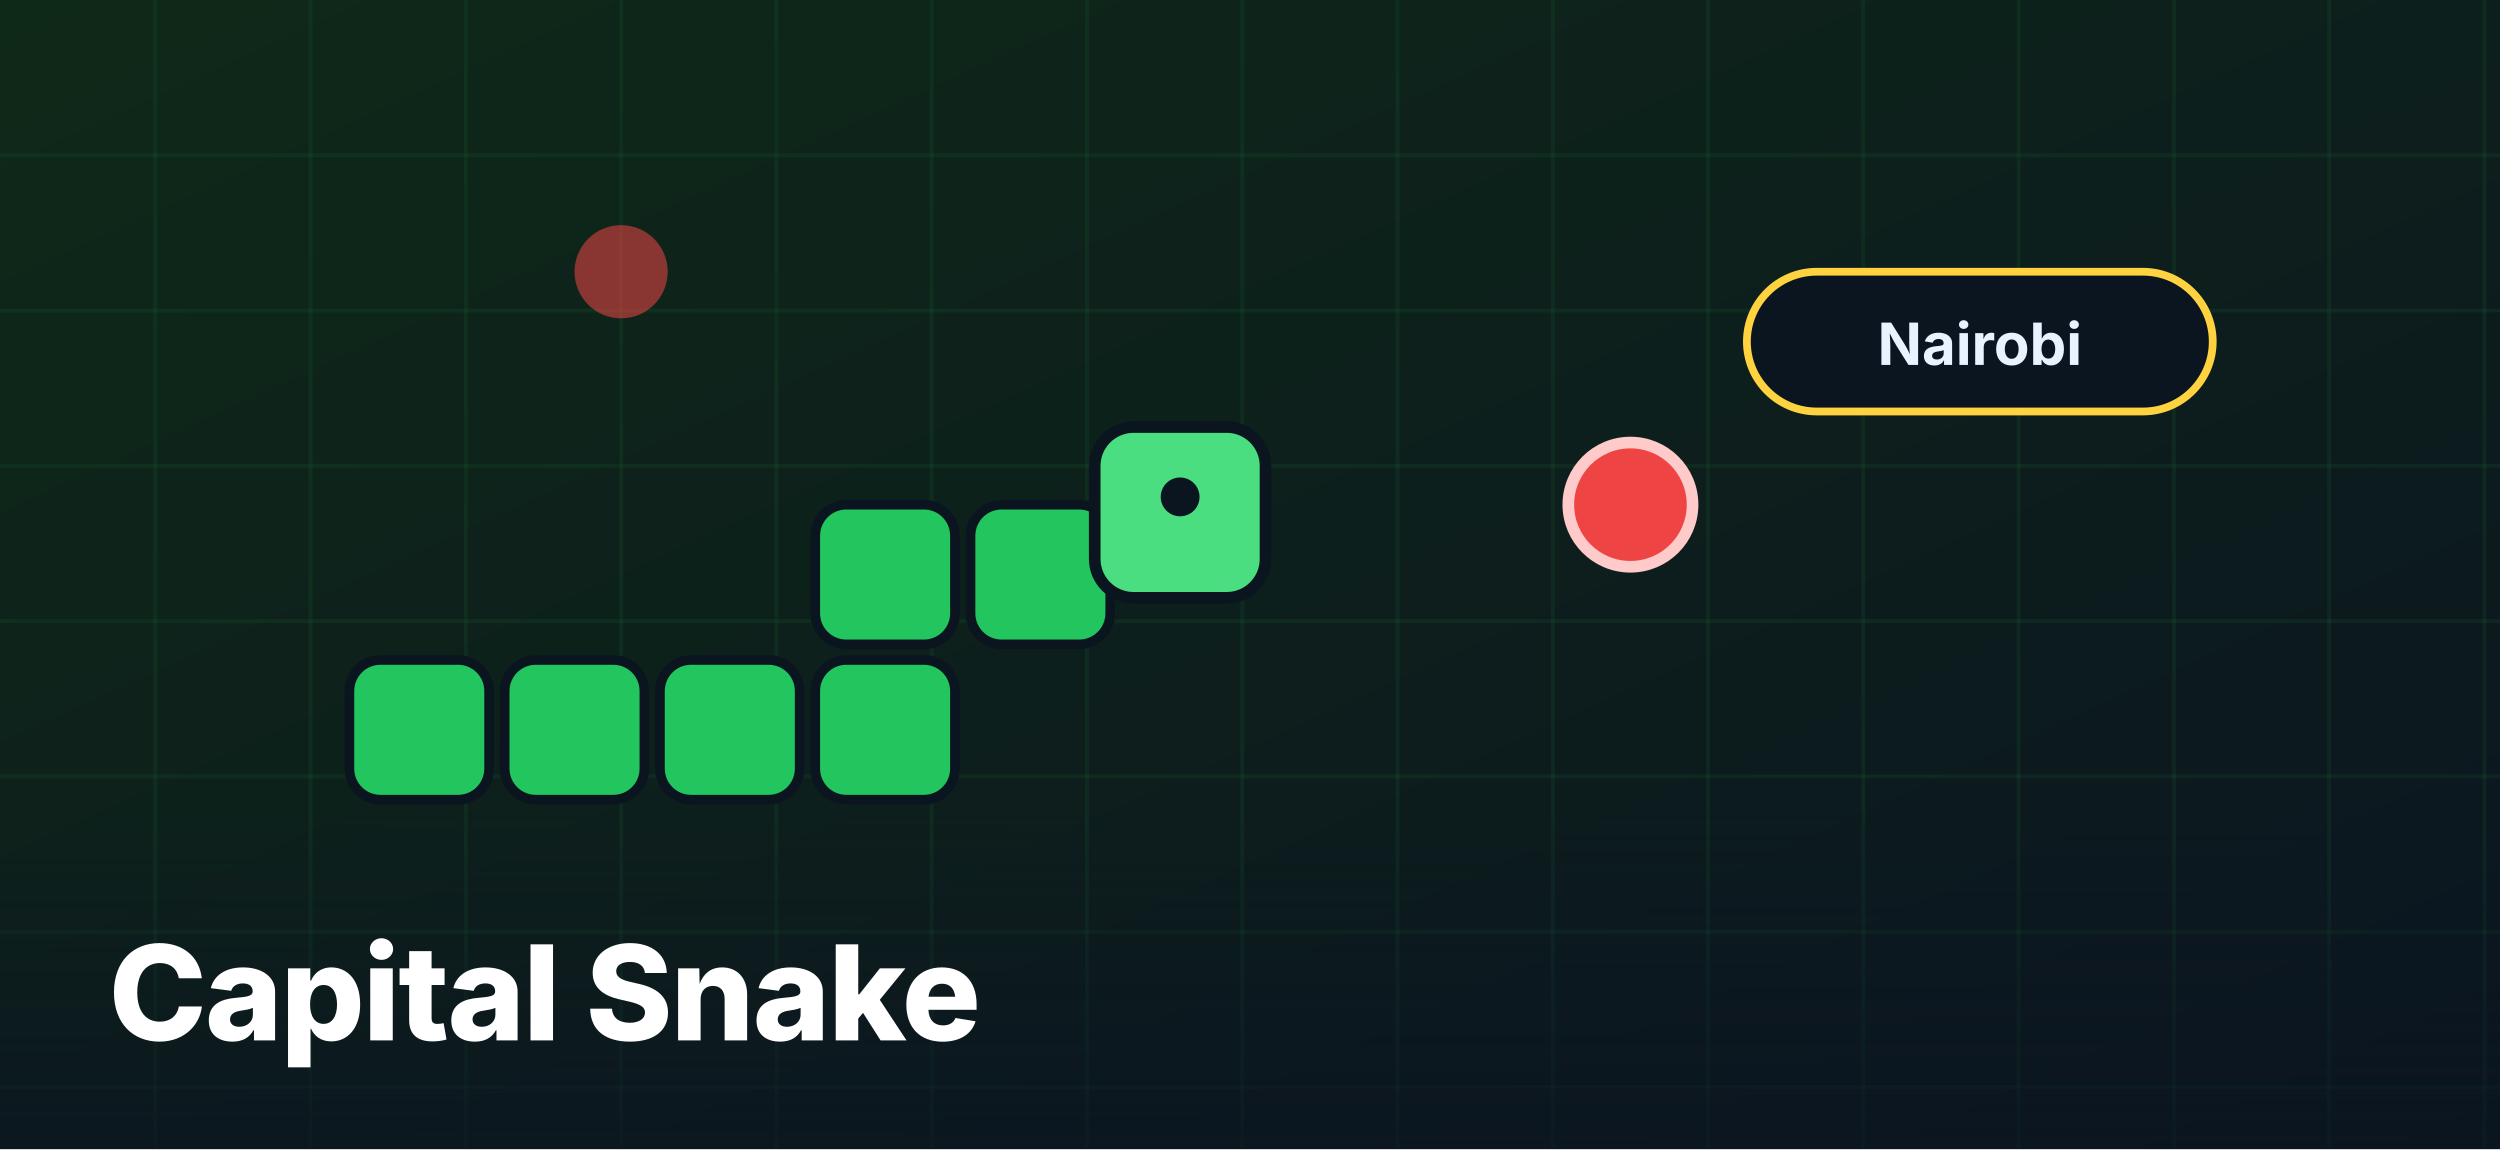
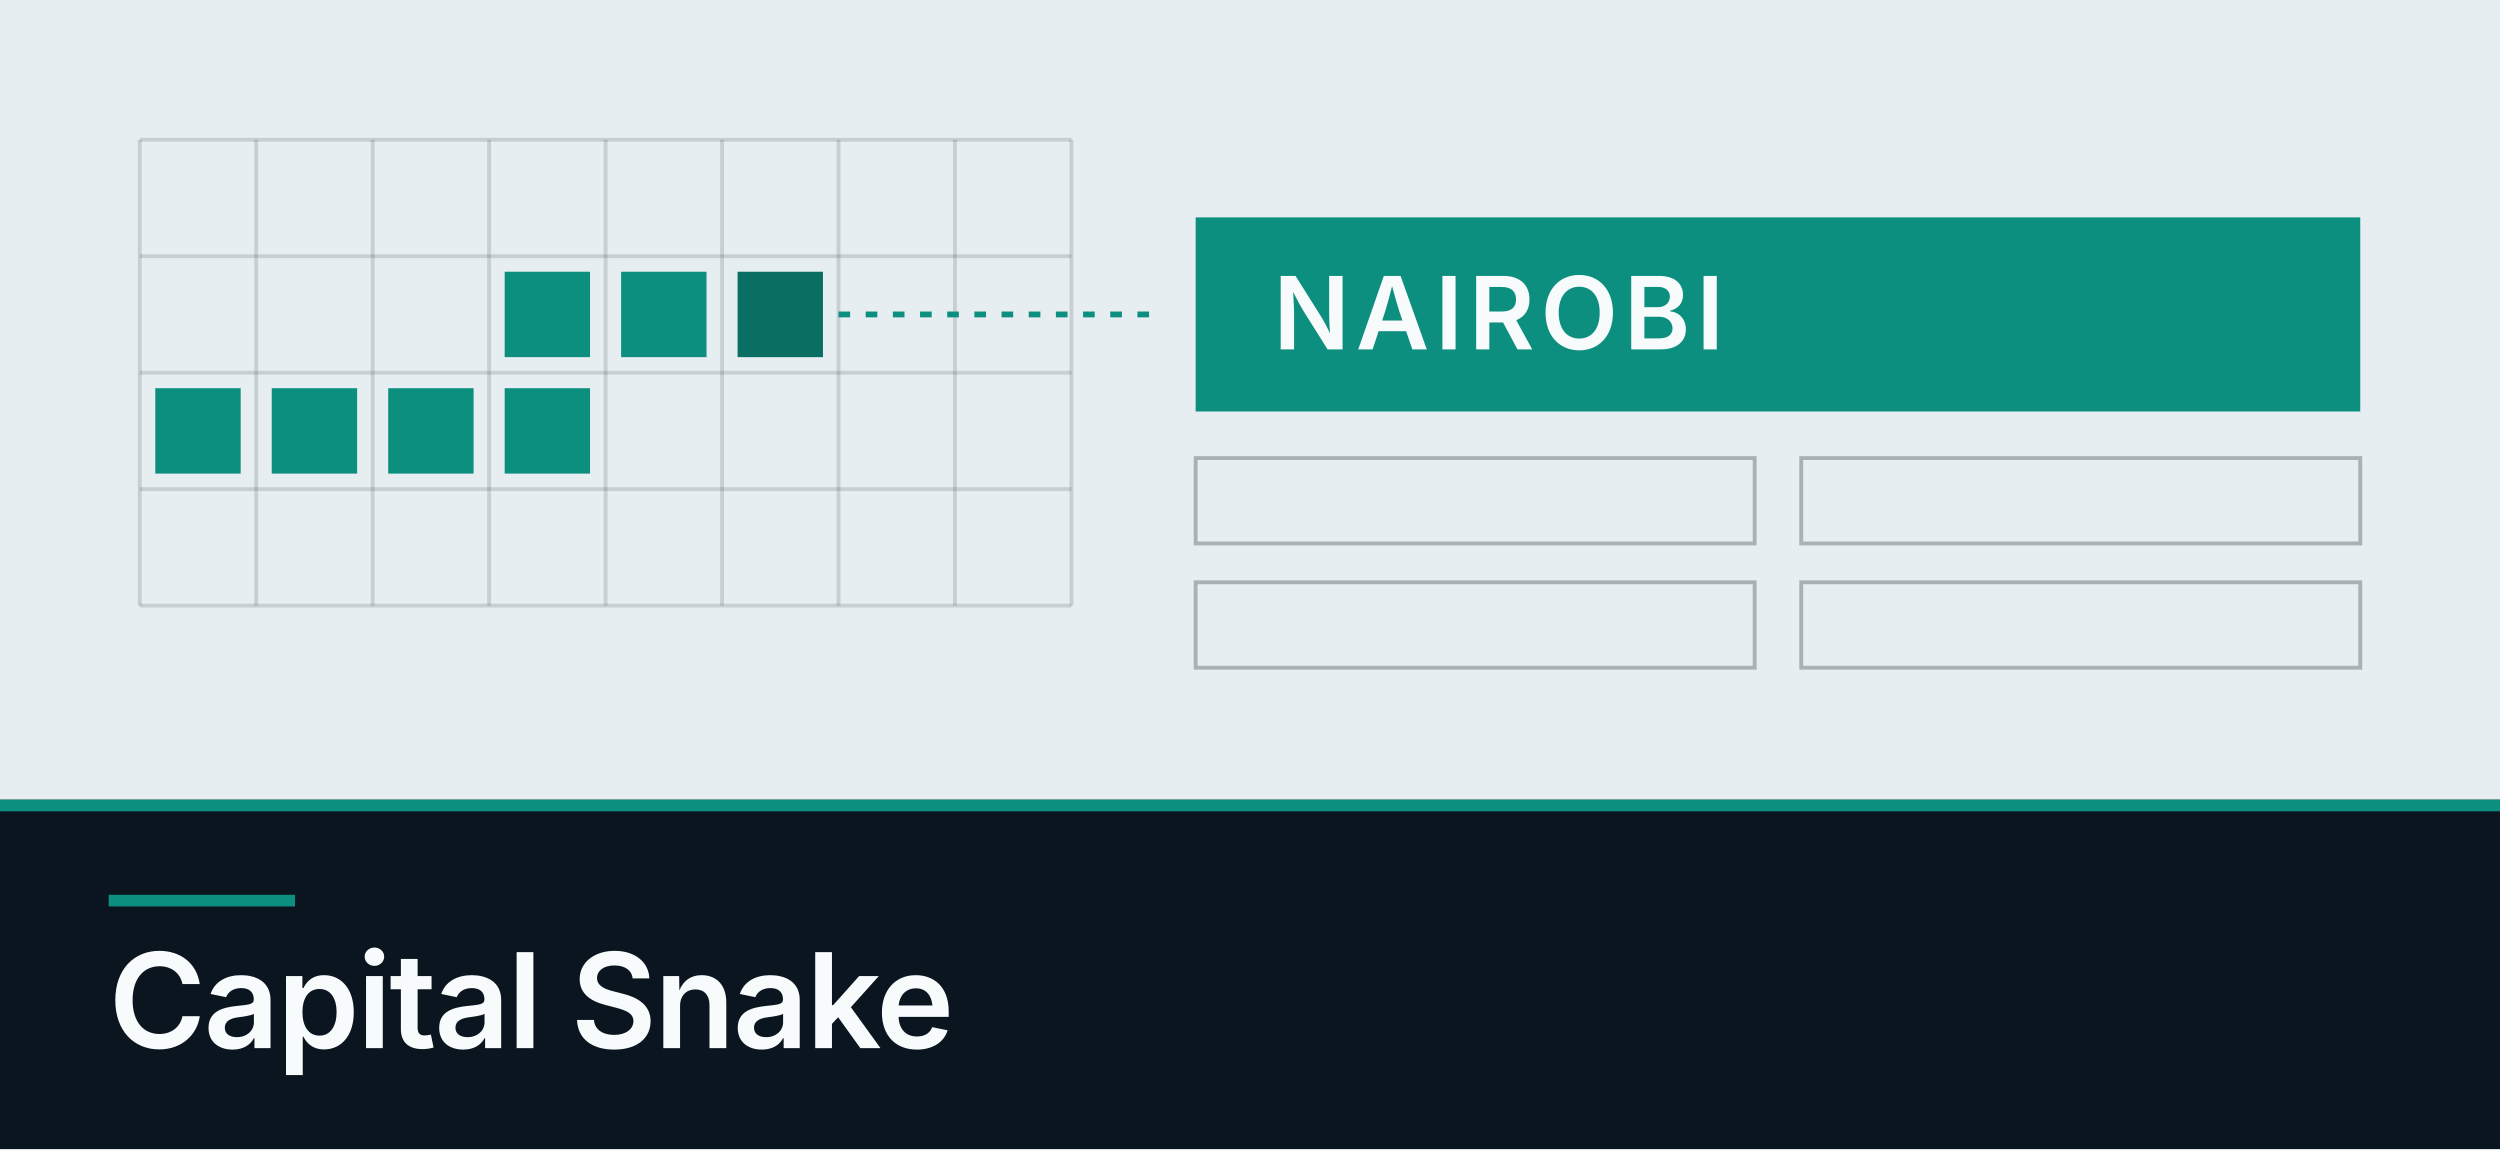
<svg xmlns="http://www.w3.org/2000/svg" viewBox="0 0 644 296" width="644" height="296" role="img" aria-label="Capital Snake">
-   <defs>
-     <linearGradient id="bg" x1="0" y1="0" x2="1" y2="1">
-       <stop offset="0%" stop-color="#0F2918" />
-       <stop offset="100%" stop-color="#0B1520" />
-     </linearGradient>
-   </defs>
-   <rect width="644" height="296" fill="url(#bg)" />
-   <line x1="40" y1="0" x2="40" y2="296" stroke="#166534" stroke-width="1" opacity="0.18" />
-   <line x1="80" y1="0" x2="80" y2="296" stroke="#166534" stroke-width="1" opacity="0.18" />
-   <line x1="120" y1="0" x2="120" y2="296" stroke="#166534" stroke-width="1" opacity="0.18" />
-   <line x1="160" y1="0" x2="160" y2="296" stroke="#166534" stroke-width="1" opacity="0.18" />
-   <line x1="200" y1="0" x2="200" y2="296" stroke="#166534" stroke-width="1" opacity="0.18" />
-   <line x1="240" y1="0" x2="240" y2="296" stroke="#166534" stroke-width="1" opacity="0.18" />
-   <line x1="280" y1="0" x2="280" y2="296" stroke="#166534" stroke-width="1" opacity="0.18" />
-   <line x1="320" y1="0" x2="320" y2="296" stroke="#166534" stroke-width="1" opacity="0.18" />
-   <line x1="360" y1="0" x2="360" y2="296" stroke="#166534" stroke-width="1" opacity="0.18" />
-   <line x1="400" y1="0" x2="400" y2="296" stroke="#166534" stroke-width="1" opacity="0.18" />
-   <line x1="440" y1="0" x2="440" y2="296" stroke="#166534" stroke-width="1" opacity="0.18" />
-   <line x1="480" y1="0" x2="480" y2="296" stroke="#166534" stroke-width="1" opacity="0.18" />
-   <line x1="520" y1="0" x2="520" y2="296" stroke="#166534" stroke-width="1" opacity="0.18" />
-   <line x1="560" y1="0" x2="560" y2="296" stroke="#166534" stroke-width="1" opacity="0.18" />
-   <line x1="600" y1="0" x2="600" y2="296" stroke="#166534" stroke-width="1" opacity="0.18" />
-   <line x1="640" y1="0" x2="640" y2="296" stroke="#166534" stroke-width="1" opacity="0.18" />
-   <line x1="0" y1="40" x2="644" y2="40" stroke="#166534" stroke-width="1" opacity="0.18" />
-   <line x1="0" y1="80" x2="644" y2="80" stroke="#166534" stroke-width="1" opacity="0.18" />
-   <line x1="0" y1="120" x2="644" y2="120" stroke="#166534" stroke-width="1" opacity="0.18" />
-   <line x1="0" y1="160" x2="644" y2="160" stroke="#166534" stroke-width="1" opacity="0.18" />
-   <line x1="0" y1="200" x2="644" y2="200" stroke="#166534" stroke-width="1" opacity="0.18" />
-   <line x1="0" y1="240" x2="644" y2="240" stroke="#166534" stroke-width="1" opacity="0.18" />
-   <line x1="0" y1="280" x2="644" y2="280" stroke="#166534" stroke-width="1" opacity="0.18" />
-   <rect x="90" y="170" width="36" height="36" rx="8" fill="#22C55E" stroke="#0B1520" stroke-width="2.5" />
-   <rect x="130" y="170" width="36" height="36" rx="8" fill="#22C55E" stroke="#0B1520" stroke-width="2.5" />
-   <rect x="170" y="170" width="36" height="36" rx="8" fill="#22C55E" stroke="#0B1520" stroke-width="2.5" />
-   <rect x="210" y="170" width="36" height="36" rx="8" fill="#22C55E" stroke="#0B1520" stroke-width="2.5" />
-   <rect x="210" y="130" width="36" height="36" rx="8" fill="#22C55E" stroke="#0B1520" stroke-width="2.5" />
-   <rect x="250" y="130" width="36" height="36" rx="8" fill="#22C55E" stroke="#0B1520" stroke-width="2.5" />
-   <rect x="282" y="110" width="44" height="44" rx="10" fill="#4ADE80" stroke="#0B1520" stroke-width="3" />
-   <circle cx="304" cy="128" r="5" fill="#0B1520" />
-   <circle cx="420" cy="130" r="16" fill="#EF4444" stroke="#FECACA" stroke-width="3" />
-   <g transform="translate(450,70)">
-     <rect width="120" height="36" rx="18" fill="#0B1520" stroke="#FFD23F" stroke-width="2" />
-     <text x="60" y="24" text-anchor="middle" font-family="system-ui,-apple-system,Segoe UI,sans-serif" font-size="15" font-weight="700" fill="#EAF2FF">Nairobi</text>
+   <rect width="644" height="296" fill="#E7EEF1" />
+   <rect x="0" y="206" width="644" height="90" fill="#0B1520" />
+   <rect x="0" y="206" width="644" height="3" fill="#0C8F7F" />
+   <g stroke="#0B1520" stroke-opacity="0.14" stroke-width="1">
+     <line x1="36" y1="36" x2="276" y2="36" />
+     <line x1="36" y1="66" x2="276" y2="66" />
+     <line x1="36" y1="96" x2="276" y2="96" />
+     <line x1="36" y1="126" x2="276" y2="126" />
+     <line x1="36" y1="156" x2="276" y2="156" />
+     <line x1="36" y1="36" x2="36" y2="156" />
+     <line x1="66" y1="36" x2="66" y2="156" />
+     <line x1="96" y1="36" x2="96" y2="156" />
+     <line x1="126" y1="36" x2="126" y2="156" />
+     <line x1="156" y1="36" x2="156" y2="156" />
+     <line x1="186" y1="36" x2="186" y2="156" />
+     <line x1="216" y1="36" x2="216" y2="156" />
+     <line x1="246" y1="36" x2="246" y2="156" />
+     <line x1="276" y1="36" x2="276" y2="156" />
  </g>
-   <circle cx="160" cy="70" r="12" fill="#EF4444" opacity=".55" />
-   <defs>
-     <linearGradient id="titleFade" x1="0" y1="0" x2="0" y2="1">
-       <stop offset="0%" stop-color="#0B1520" stop-opacity="0" />
-       <stop offset="100%" stop-color="#0B1520" stop-opacity="0.72" />
-     </linearGradient>
-   </defs>
-   <rect x="0" y="208" width="644" height="88" fill="url(#titleFade)" />
-   <text x="28" y="268" font-family="system-ui,-apple-system,BlinkMacSystemFont,Segoe UI,sans-serif" font-size="34" font-weight="800" fill="#FFFFFF" letter-spacing="-0.5">Capital Snake</text>
+   <g fill="#0C8F7F">
+     <rect x="40" y="100" width="22" height="22" />
+     <rect x="70" y="100" width="22" height="22" />
+     <rect x="100" y="100" width="22" height="22" />
+     <rect x="130" y="100" width="22" height="22" />
+     <rect x="130" y="70" width="22" height="22" />
+     <rect x="160" y="70" width="22" height="22" />
+   </g>
+   <rect x="190" y="70" width="22" height="22" fill="#0A6F63" />
+   <line x1="216" y1="81" x2="300" y2="81" stroke="#0C8F7F" stroke-width="1.5" stroke-dasharray="3 4" />
+   <rect x="308" y="56" width="300" height="50" fill="#0C8F7F" />
+   <text x="328" y="90" font-family="Inter, 'Noto Sans', 'Segoe UI', Helvetica, Arial, sans-serif" font-size="26" font-weight="600" fill="#F7FBFC" letter-spacing="1.5">NAIROBI</text>
+   <g fill="none" stroke="#0B1520" stroke-opacity="0.28" stroke-width="1">
+     <rect x="308" y="118" width="144" height="22" />
+     <rect x="464" y="118" width="144" height="22" />
+     <rect x="308" y="150" width="144" height="22" />
+     <rect x="464" y="150" width="144" height="22" />
+   </g>
+   <line x1="28" y1="232" x2="76" y2="232" stroke="#0C8F7F" stroke-width="3" />
+   <text x="28" y="270" font-family="Inter, 'Noto Sans', 'Segoe UI', Helvetica, Arial, sans-serif" font-size="34" font-weight="600" fill="#F7FBFC" letter-spacing="-0.6">Capital Snake</text>
</svg>
